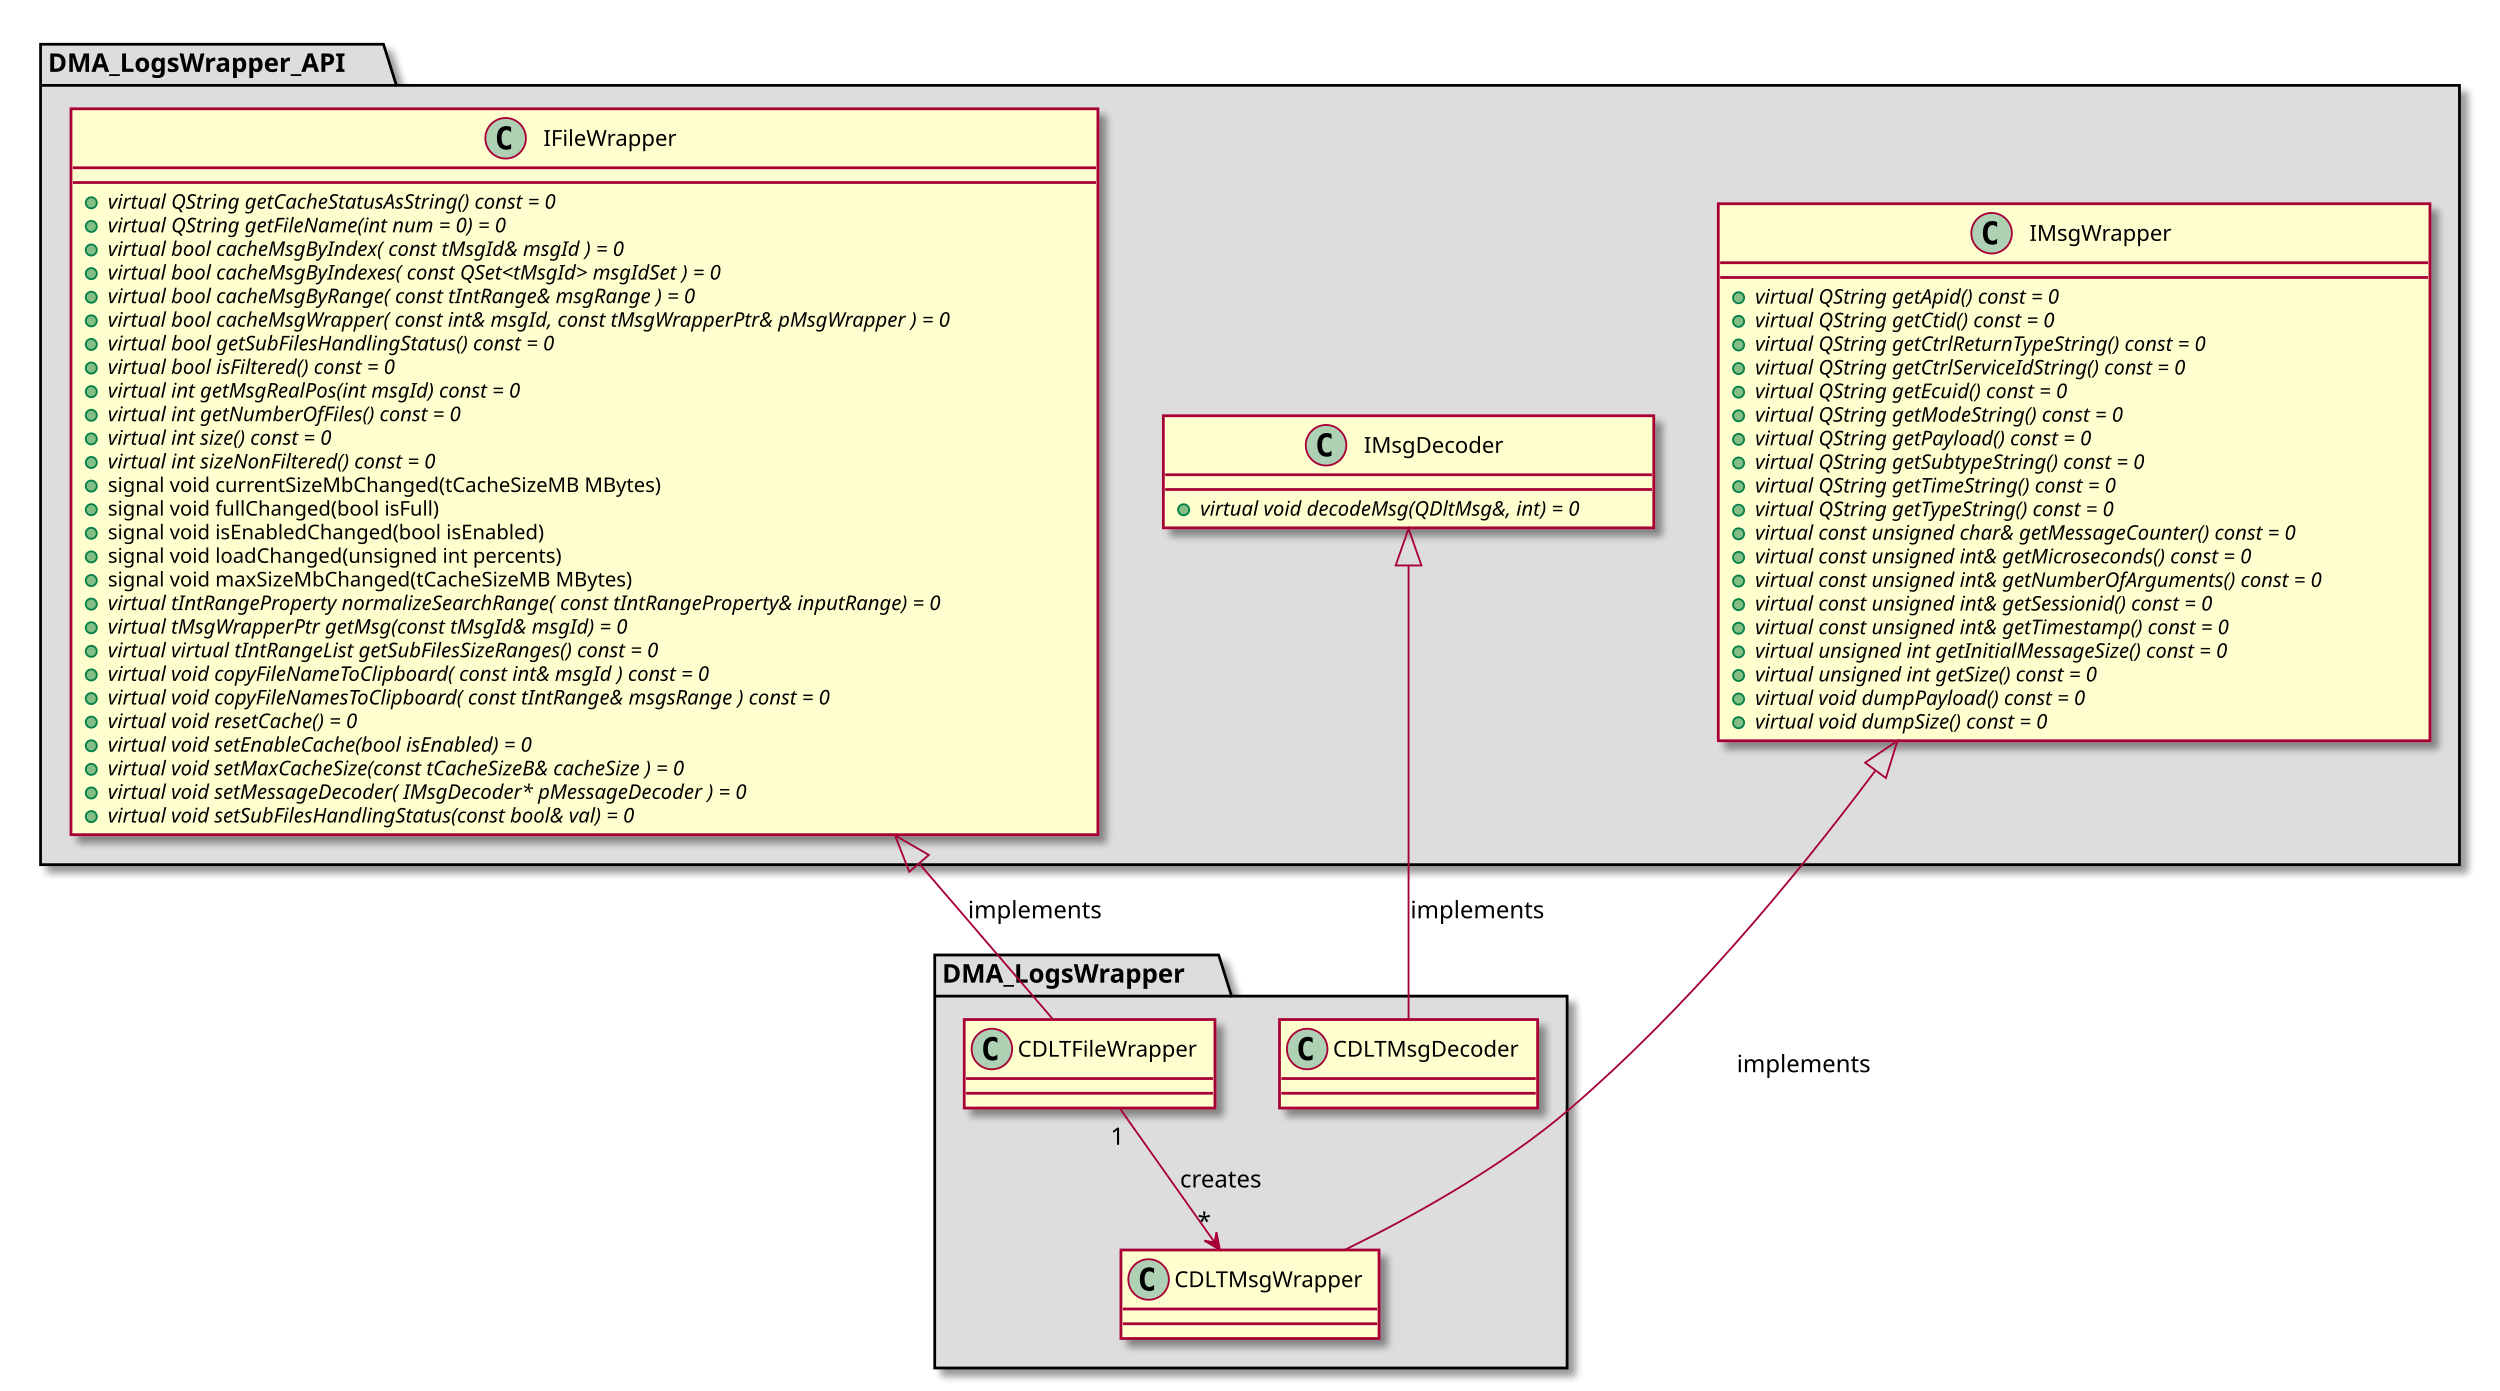
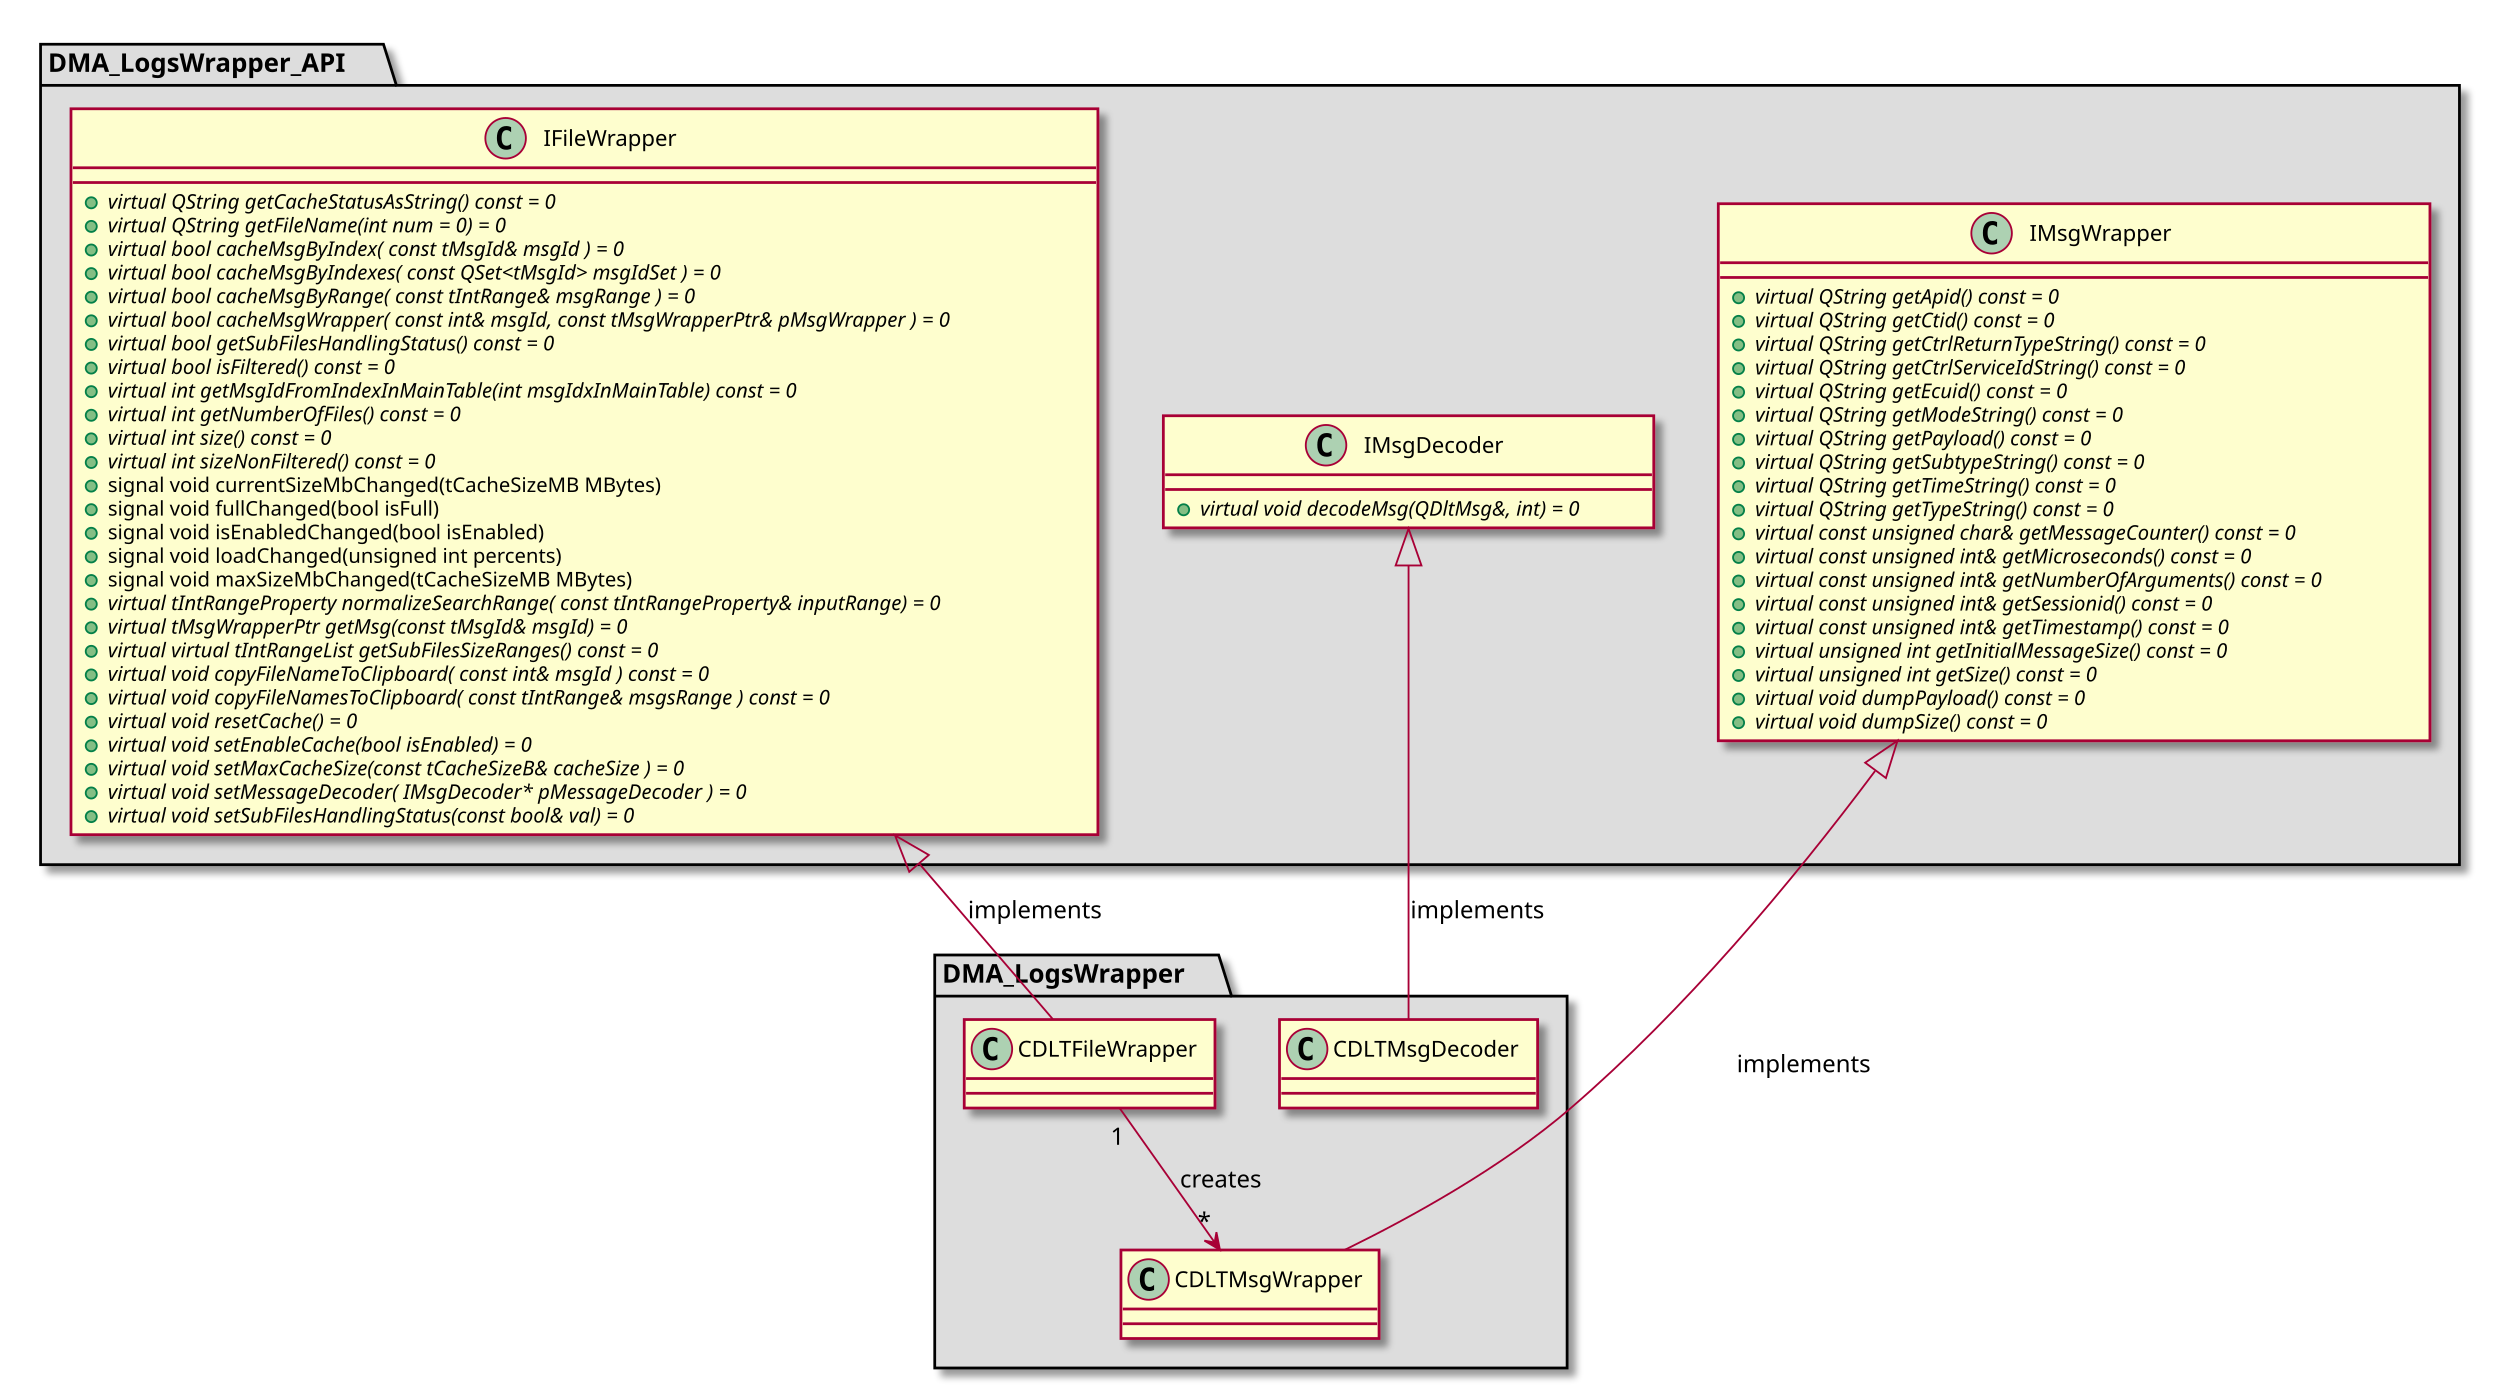
<svg xmlns="http://www.w3.org/2000/svg" contentScriptType="application/ecmascript" contentStyleType="text/css" height="754px" preserveAspectRatio="none" style="width:1356px;height:754px;background:#FEFEFE;" version="1.1" viewBox="0 0 1356 754" width="1356px" zoomAndPan="magnify">
  <defs>
-     <filter height="300%" id="f32wgeiaupkjb" width="300%" x="-1" y="-1">
+     <filter height="300%" id="f1naxqnsylxgyg" width="300%" x="-1" y="-1">
      <feGaussianBlur result="blurOut" stdDeviation="2.0" />
      <feColorMatrix in="blurOut" result="blurOut2" type="matrix" values="0 0 0 0 0 0 0 0 0 0 0 0 0 0 0 0 0 0 .4 0" />
      <feOffset dx="4.0" dy="4.0" in="blurOut2" result="blurOut3" />
      <feBlend in="SourceGraphic" in2="blurOut3" mode="normal" />
    </filter>
  </defs>
  <g>
-     <polygon fill="#DDDDDD" filter="url(#f32wgeiaupkjb)" points="507,518,661,518,668,540.297,850,540.297,850,742,507,742,507,518" style="stroke: #000000; stroke-width: 1.5;" />
+     <polygon fill="#DDDDDD" filter="url(#f1naxqnsylxgyg)" points="507,518,661,518,668,540.297,850,540.297,850,742,507,742,507,518" style="stroke: #000000; stroke-width: 1.5;" />
    <line style="stroke: #000000; stroke-width: 1.5;" x1="507" x2="668" y1="540.297" y2="540.297" />
    <text fill="#000000" font-family="sans-serif" font-size="14" font-weight="bold" lengthAdjust="spacingAndGlyphs" textLength="148" x="511" y="532.995">DMA_LogsWrapper</text>
-     <polygon fill="#DDDDDD" filter="url(#f32wgeiaupkjb)" points="22,24,208,24,215,46.297,1334,46.297,1334,469,22,469,22,24" style="stroke: #000000; stroke-width: 1.5;" />
+     <polygon fill="#DDDDDD" filter="url(#f1naxqnsylxgyg)" points="22,24,208,24,215,46.297,1334,46.297,1334,469,22,469,22,24" style="stroke: #000000; stroke-width: 1.5;" />
    <line style="stroke: #000000; stroke-width: 1.5;" x1="22" x2="215" y1="46.297" y2="46.297" />
    <text fill="#000000" font-family="sans-serif" font-size="14" font-weight="bold" lengthAdjust="spacingAndGlyphs" textLength="180" x="26" y="38.995">DMA_LogsWrapper_API</text>
-     <rect fill="#FEFECE" filter="url(#f32wgeiaupkjb)" height="48" id="CDLTFileWrapper" style="stroke: #A80036; stroke-width: 1.5;" width="136" x="523" y="553" />
+     <rect fill="#FEFECE" filter="url(#f1naxqnsylxgyg)" height="48" id="CDLTFileWrapper" style="stroke: #A80036; stroke-width: 1.5;" width="136" x="523" y="553" />
    <ellipse cx="538" cy="569" fill="#ADD1B2" rx="11" ry="11" style="stroke: #A80036; stroke-width: 1.0;" />
    <path d="M540.969,574.641 Q540.391,574.938 539.75,575.078 Q539.109,575.234 538.406,575.234 Q535.906,575.234 534.578,573.594 Q533.266,571.938 533.266,568.812 Q533.266,565.688 534.578,564.031 Q535.906,562.375 538.406,562.375 Q539.109,562.375 539.75,562.531 Q540.406,562.688 540.969,562.984 L540.969,565.703 Q540.344,565.125 539.75,564.859 Q539.156,564.578 538.531,564.578 Q537.188,564.578 536.5,565.656 Q535.812,566.719 535.812,568.812 Q535.812,570.906 536.5,571.984 Q537.188,573.047 538.531,573.047 Q539.156,573.047 539.75,572.781 Q540.344,572.5 540.969,571.922 L540.969,574.641 Z " />
    <text fill="#000000" font-family="sans-serif" font-size="12" lengthAdjust="spacingAndGlyphs" textLength="104" x="552" y="573.154">CDLTFileWrapper</text>
    <line style="stroke: #A80036; stroke-width: 1.5;" x1="524" x2="658" y1="585" y2="585" />
    <line style="stroke: #A80036; stroke-width: 1.5;" x1="524" x2="658" y1="593" y2="593" />
-     <rect fill="#FEFECE" filter="url(#f32wgeiaupkjb)" height="48" id="CDLTMsgDecoder" style="stroke: #A80036; stroke-width: 1.5;" width="140" x="694" y="553" />
+     <rect fill="#FEFECE" filter="url(#f1naxqnsylxgyg)" height="48" id="CDLTMsgDecoder" style="stroke: #A80036; stroke-width: 1.5;" width="140" x="694" y="553" />
    <ellipse cx="709" cy="569" fill="#ADD1B2" rx="11" ry="11" style="stroke: #A80036; stroke-width: 1.0;" />
    <path d="M711.969,574.641 Q711.391,574.938 710.75,575.078 Q710.109,575.234 709.406,575.234 Q706.906,575.234 705.578,573.594 Q704.266,571.938 704.266,568.812 Q704.266,565.688 705.578,564.031 Q706.906,562.375 709.406,562.375 Q710.109,562.375 710.75,562.531 Q711.406,562.688 711.969,562.984 L711.969,565.703 Q711.344,565.125 710.75,564.859 Q710.156,564.578 709.531,564.578 Q708.188,564.578 707.5,565.656 Q706.812,566.719 706.812,568.812 Q706.812,570.906 707.5,571.984 Q708.188,573.047 709.531,573.047 Q710.156,573.047 710.75,572.781 Q711.344,572.5 711.969,571.922 L711.969,574.641 Z " />
    <text fill="#000000" font-family="sans-serif" font-size="12" lengthAdjust="spacingAndGlyphs" textLength="108" x="723" y="573.154">CDLTMsgDecoder</text>
    <line style="stroke: #A80036; stroke-width: 1.5;" x1="695" x2="833" y1="585" y2="585" />
    <line style="stroke: #A80036; stroke-width: 1.5;" x1="695" x2="833" y1="593" y2="593" />
-     <rect fill="#FEFECE" filter="url(#f32wgeiaupkjb)" height="48" id="CDLTMsgWrapper" style="stroke: #A80036; stroke-width: 1.5;" width="140" x="608" y="678" />
+     <rect fill="#FEFECE" filter="url(#f1naxqnsylxgyg)" height="48" id="CDLTMsgWrapper" style="stroke: #A80036; stroke-width: 1.5;" width="140" x="608" y="678" />
    <ellipse cx="623" cy="694" fill="#ADD1B2" rx="11" ry="11" style="stroke: #A80036; stroke-width: 1.0;" />
    <path d="M625.969,699.641 Q625.391,699.938 624.75,700.078 Q624.109,700.234 623.406,700.234 Q620.906,700.234 619.578,698.594 Q618.266,696.938 618.266,693.812 Q618.266,690.688 619.578,689.031 Q620.906,687.375 623.406,687.375 Q624.109,687.375 624.75,687.531 Q625.406,687.688 625.969,687.984 L625.969,690.703 Q625.344,690.125 624.75,689.859 Q624.156,689.578 623.531,689.578 Q622.188,689.578 621.5,690.656 Q620.812,691.719 620.812,693.812 Q620.812,695.906 621.5,696.984 Q622.188,698.047 623.531,698.047 Q624.156,698.047 624.75,697.781 Q625.344,697.5 625.969,696.922 L625.969,699.641 Z " />
    <text fill="#000000" font-family="sans-serif" font-size="12" lengthAdjust="spacingAndGlyphs" textLength="108" x="637" y="698.154">CDLTMsgWrapper</text>
    <line style="stroke: #A80036; stroke-width: 1.5;" x1="609" x2="747" y1="710" y2="710" />
    <line style="stroke: #A80036; stroke-width: 1.5;" x1="609" x2="747" y1="718" y2="718" />
-     <rect fill="#FEFECE" filter="url(#f32wgeiaupkjb)" height="393.727" id="IFileWrapper" style="stroke: #A80036; stroke-width: 1.5;" width="557" x="38.5" y="59" />
+     <rect fill="#FEFECE" filter="url(#f1naxqnsylxgyg)" height="393.727" id="IFileWrapper" style="stroke: #A80036; stroke-width: 1.5;" width="557" x="38.5" y="59" />
    <ellipse cx="274.25" cy="75" fill="#ADD1B2" rx="11" ry="11" style="stroke: #A80036; stroke-width: 1.0;" />
    <path d="M277.219,80.641 Q276.641,80.938 276,81.078 Q275.359,81.234 274.656,81.234 Q272.156,81.234 270.828,79.594 Q269.516,77.938 269.516,74.812 Q269.516,71.688 270.828,70.031 Q272.156,68.375 274.656,68.375 Q275.359,68.375 276,68.531 Q276.656,68.688 277.219,68.984 L277.219,71.703 Q276.594,71.125 276,70.859 Q275.406,70.578 274.781,70.578 Q273.438,70.578 272.75,71.656 Q272.062,72.719 272.062,74.812 Q272.062,76.906 272.75,77.984 Q273.438,79.047 274.781,79.047 Q275.406,79.047 276,78.781 Q276.594,78.5 277.219,77.922 L277.219,80.641 Z " />
    <text fill="#000000" font-family="sans-serif" font-size="12" lengthAdjust="spacingAndGlyphs" textLength="77" x="294.75" y="79.154">IFileWrapper</text>
    <line style="stroke: #A80036; stroke-width: 1.5;" x1="39.5" x2="594.5" y1="91" y2="91" />
    <line style="stroke: #A80036; stroke-width: 1.5;" x1="39.5" x2="594.5" y1="99" y2="99" />
    <ellipse cx="49.5" cy="110" fill="#84BE84" rx="3" ry="3" style="stroke: #038048; stroke-width: 1.0;" />
    <text fill="#000000" font-family="sans-serif" font-size="11" font-style="italic" lengthAdjust="spacingAndGlyphs" textLength="287" x="58.5" y="113.21">virtual QString getCacheStatusAsString() const = 0</text>
    <ellipse cx="49.5" cy="122.805" fill="#84BE84" rx="3" ry="3" style="stroke: #038048; stroke-width: 1.0;" />
    <text fill="#000000" font-family="sans-serif" font-size="11" font-style="italic" lengthAdjust="spacingAndGlyphs" textLength="255" x="58.5" y="126.015">virtual QString getFileName(int num = 0) = 0</text>
    <ellipse cx="49.5" cy="135.609" fill="#84BE84" rx="3" ry="3" style="stroke: #038048; stroke-width: 1.0;" />
    <text fill="#000000" font-family="sans-serif" font-size="11" font-style="italic" lengthAdjust="spacingAndGlyphs" textLength="326" x="58.5" y="138.82">virtual bool cacheMsgByIndex( const tMsgId&amp; msgId ) = 0</text>
    <ellipse cx="49.5" cy="148.414" fill="#84BE84" rx="3" ry="3" style="stroke: #038048; stroke-width: 1.0;" />
    <text fill="#000000" font-family="sans-serif" font-size="11" font-style="italic" lengthAdjust="spacingAndGlyphs" textLength="393" x="58.5" y="151.625">virtual bool cacheMsgByIndexes( const QSet&lt;tMsgId&gt; msgIdSet ) = 0</text>
    <ellipse cx="49.5" cy="161.219" fill="#84BE84" rx="3" ry="3" style="stroke: #038048; stroke-width: 1.0;" />
    <text fill="#000000" font-family="sans-serif" font-size="11" font-style="italic" lengthAdjust="spacingAndGlyphs" textLength="375" x="58.5" y="164.429">virtual bool cacheMsgByRange( const tIntRange&amp; msgRange ) = 0</text>
    <ellipse cx="49.5" cy="174.023" fill="#84BE84" rx="3" ry="3" style="stroke: #038048; stroke-width: 1.0;" />
    <text fill="#000000" font-family="sans-serif" font-size="11" font-style="italic" lengthAdjust="spacingAndGlyphs" textLength="531" x="58.5" y="177.234">virtual bool cacheMsgWrapper( const int&amp; msgId, const tMsgWrapperPtr&amp; pMsgWrapper ) = 0</text>
    <ellipse cx="49.5" cy="186.828" fill="#84BE84" rx="3" ry="3" style="stroke: #038048; stroke-width: 1.0;" />
    <text fill="#000000" font-family="sans-serif" font-size="11" font-style="italic" lengthAdjust="spacingAndGlyphs" textLength="282" x="58.5" y="190.039">virtual bool getSubFilesHandlingStatus() const = 0</text>
    <ellipse cx="49.5" cy="199.633" fill="#84BE84" rx="3" ry="3" style="stroke: #038048; stroke-width: 1.0;" />
    <text fill="#000000" font-family="sans-serif" font-size="11" font-style="italic" lengthAdjust="spacingAndGlyphs" textLength="185" x="58.5" y="202.843">virtual bool isFiltered() const = 0</text>
    <ellipse cx="49.5" cy="212.438" fill="#84BE84" rx="3" ry="3" style="stroke: #038048; stroke-width: 1.0;" />
-     <text fill="#000000" font-family="sans-serif" font-size="11" font-style="italic" lengthAdjust="spacingAndGlyphs" textLength="261" x="58.5" y="215.648">virtual int getMsgRealPos(int msgId) const = 0</text>
+     <text fill="#000000" font-family="sans-serif" font-size="11" font-style="italic" lengthAdjust="spacingAndGlyphs" textLength="427" x="58.5" y="215.648">virtual int getMsgIdFromIndexInMainTable(int msgIdxInMainTable) const = 0</text>
    <ellipse cx="49.5" cy="225.242" fill="#84BE84" rx="3" ry="3" style="stroke: #038048; stroke-width: 1.0;" />
    <text fill="#000000" font-family="sans-serif" font-size="11" font-style="italic" lengthAdjust="spacingAndGlyphs" textLength="225" x="58.5" y="228.453">virtual int getNumberOfFiles() const = 0</text>
    <ellipse cx="49.5" cy="238.047" fill="#84BE84" rx="3" ry="3" style="stroke: #038048; stroke-width: 1.0;" />
    <text fill="#000000" font-family="sans-serif" font-size="11" font-style="italic" lengthAdjust="spacingAndGlyphs" textLength="146" x="58.5" y="241.257">virtual int size() const = 0</text>
    <ellipse cx="49.5" cy="250.852" fill="#84BE84" rx="3" ry="3" style="stroke: #038048; stroke-width: 1.0;" />
    <text fill="#000000" font-family="sans-serif" font-size="11" font-style="italic" lengthAdjust="spacingAndGlyphs" textLength="210" x="58.5" y="254.062">virtual int sizeNonFiltered() const = 0</text>
    <ellipse cx="49.5" cy="263.656" fill="#84BE84" rx="3" ry="3" style="stroke: #038048; stroke-width: 1.0;" />
    <text fill="#000000" font-family="sans-serif" font-size="11" lengthAdjust="spacingAndGlyphs" textLength="327" x="58.5" y="266.867">signal void currentSizeMbChanged(tCacheSizeMB MBytes)</text>
    <ellipse cx="49.5" cy="276.461" fill="#84BE84" rx="3" ry="3" style="stroke: #038048; stroke-width: 1.0;" />
    <text fill="#000000" font-family="sans-serif" font-size="11" lengthAdjust="spacingAndGlyphs" textLength="197" x="58.5" y="279.671">signal void fullChanged(bool isFull)</text>
    <ellipse cx="49.5" cy="289.266" fill="#84BE84" rx="3" ry="3" style="stroke: #038048; stroke-width: 1.0;" />
    <text fill="#000000" font-family="sans-serif" font-size="11" lengthAdjust="spacingAndGlyphs" textLength="261" x="58.5" y="292.476">signal void isEnabledChanged(bool isEnabled)</text>
    <ellipse cx="49.5" cy="302.07" fill="#84BE84" rx="3" ry="3" style="stroke: #038048; stroke-width: 1.0;" />
    <text fill="#000000" font-family="sans-serif" font-size="11" lengthAdjust="spacingAndGlyphs" textLength="271" x="58.5" y="305.281">signal void loadChanged(unsigned int percents)</text>
    <ellipse cx="49.5" cy="314.875" fill="#84BE84" rx="3" ry="3" style="stroke: #038048; stroke-width: 1.0;" />
    <text fill="#000000" font-family="sans-serif" font-size="11" lengthAdjust="spacingAndGlyphs" textLength="310" x="58.5" y="318.085">signal void maxSizeMbChanged(tCacheSizeMB MBytes)</text>
    <ellipse cx="49.5" cy="327.68" fill="#84BE84" rx="3" ry="3" style="stroke: #038048; stroke-width: 1.0;" />
    <text fill="#000000" font-family="sans-serif" font-size="11" font-style="italic" lengthAdjust="spacingAndGlyphs" textLength="528" x="58.5" y="330.89">virtual tIntRangeProperty normalizeSearchRange( const tIntRangeProperty&amp; inputRange) = 0</text>
    <ellipse cx="49.5" cy="340.484" fill="#84BE84" rx="3" ry="3" style="stroke: #038048; stroke-width: 1.0;" />
    <text fill="#000000" font-family="sans-serif" font-size="11" font-style="italic" lengthAdjust="spacingAndGlyphs" textLength="324" x="58.5" y="343.695">virtual tMsgWrapperPtr getMsg(const tMsgId&amp; msgId) = 0</text>
    <ellipse cx="49.5" cy="353.289" fill="#84BE84" rx="3" ry="3" style="stroke: #038048; stroke-width: 1.0;" />
    <text fill="#000000" font-family="sans-serif" font-size="11" font-style="italic" lengthAdjust="spacingAndGlyphs" textLength="352" x="58.5" y="356.5">virtual virtual tIntRangeList getSubFilesSizeRanges() const = 0</text>
    <ellipse cx="49.5" cy="366.094" fill="#84BE84" rx="3" ry="3" style="stroke: #038048; stroke-width: 1.0;" />
    <text fill="#000000" font-family="sans-serif" font-size="11" font-style="italic" lengthAdjust="spacingAndGlyphs" textLength="384" x="58.5" y="369.304">virtual void copyFileNameToClipboard( const int&amp; msgId ) const = 0</text>
    <ellipse cx="49.5" cy="378.898" fill="#84BE84" rx="3" ry="3" style="stroke: #038048; stroke-width: 1.0;" />
    <text fill="#000000" font-family="sans-serif" font-size="11" font-style="italic" lengthAdjust="spacingAndGlyphs" textLength="462" x="58.5" y="382.109">virtual void copyFileNamesToClipboard( const tIntRange&amp; msgsRange ) const = 0</text>
    <ellipse cx="49.5" cy="391.703" fill="#84BE84" rx="3" ry="3" style="stroke: #038048; stroke-width: 1.0;" />
    <text fill="#000000" font-family="sans-serif" font-size="11" font-style="italic" lengthAdjust="spacingAndGlyphs" textLength="164" x="58.5" y="394.914">virtual void resetCache() = 0</text>
    <ellipse cx="49.5" cy="404.508" fill="#84BE84" rx="3" ry="3" style="stroke: #038048; stroke-width: 1.0;" />
    <text fill="#000000" font-family="sans-serif" font-size="11" font-style="italic" lengthAdjust="spacingAndGlyphs" textLength="272" x="58.5" y="407.718">virtual void setEnableCache(bool isEnabled) = 0</text>
    <ellipse cx="49.5" cy="417.312" fill="#84BE84" rx="3" ry="3" style="stroke: #038048; stroke-width: 1.0;" />
    <text fill="#000000" font-family="sans-serif" font-size="11" font-style="italic" lengthAdjust="spacingAndGlyphs" textLength="375" x="58.5" y="420.523">virtual void setMaxCacheSize(const tCacheSizeB&amp; cacheSize ) = 0</text>
    <ellipse cx="49.5" cy="430.117" fill="#84BE84" rx="3" ry="3" style="stroke: #038048; stroke-width: 1.0;" />
    <text fill="#000000" font-family="sans-serif" font-size="11" font-style="italic" lengthAdjust="spacingAndGlyphs" textLength="406" x="58.5" y="433.328">virtual void setMessageDecoder( IMsgDecoder* pMessageDecoder ) = 0</text>
    <ellipse cx="49.5" cy="442.922" fill="#84BE84" rx="3" ry="3" style="stroke: #038048; stroke-width: 1.0;" />
    <text fill="#000000" font-family="sans-serif" font-size="11" font-style="italic" lengthAdjust="spacingAndGlyphs" textLength="335" x="58.5" y="446.132">virtual void setSubFilesHandlingStatus(const bool&amp; val) = 0</text>
-     <rect fill="#FEFECE" filter="url(#f32wgeiaupkjb)" height="60.805" id="IMsgDecoder" style="stroke: #A80036; stroke-width: 1.5;" width="266" x="631" y="225.5" />
+     <rect fill="#FEFECE" filter="url(#f1naxqnsylxgyg)" height="60.805" id="IMsgDecoder" style="stroke: #A80036; stroke-width: 1.5;" width="266" x="631" y="225.5" />
    <ellipse cx="719.25" cy="241.5" fill="#ADD1B2" rx="11" ry="11" style="stroke: #A80036; stroke-width: 1.0;" />
    <path d="M722.219,247.141 Q721.641,247.438 721,247.578 Q720.359,247.734 719.656,247.734 Q717.156,247.734 715.828,246.094 Q714.516,244.438 714.516,241.312 Q714.516,238.188 715.828,236.531 Q717.156,234.875 719.656,234.875 Q720.359,234.875 721,235.031 Q721.656,235.188 722.219,235.484 L722.219,238.203 Q721.594,237.625 721,237.359 Q720.406,237.078 719.781,237.078 Q718.438,237.078 717.75,238.156 Q717.062,239.219 717.062,241.312 Q717.062,243.406 717.75,244.484 Q718.438,245.547 719.781,245.547 Q720.406,245.547 721,245.281 Q721.594,245 722.219,244.422 L722.219,247.141 Z " />
    <text fill="#000000" font-family="sans-serif" font-size="12" lengthAdjust="spacingAndGlyphs" textLength="81" x="739.75" y="245.654">IMsgDecoder</text>
    <line style="stroke: #A80036; stroke-width: 1.5;" x1="632" x2="896" y1="257.5" y2="257.5" />
    <line style="stroke: #A80036; stroke-width: 1.5;" x1="632" x2="896" y1="265.5" y2="265.5" />
    <ellipse cx="642" cy="276.5" fill="#84BE84" rx="3" ry="3" style="stroke: #038048; stroke-width: 1.0;" />
    <text fill="#000000" font-family="sans-serif" font-size="11" font-style="italic" lengthAdjust="spacingAndGlyphs" textLength="240" x="651" y="279.71">virtual void decodeMsg(QDltMsg&amp;, int) = 0</text>
-     <rect fill="#FEFECE" filter="url(#f32wgeiaupkjb)" height="291.289" id="IMsgWrapper" style="stroke: #A80036; stroke-width: 1.5;" width="386" x="932" y="110.5" />
+     <rect fill="#FEFECE" filter="url(#f1naxqnsylxgyg)" height="291.289" id="IMsgWrapper" style="stroke: #A80036; stroke-width: 1.5;" width="386" x="932" y="110.5" />
    <ellipse cx="1080.25" cy="126.5" fill="#ADD1B2" rx="11" ry="11" style="stroke: #A80036; stroke-width: 1.0;" />
    <path d="M1083.219,132.141 Q1082.641,132.438 1082,132.578 Q1081.359,132.734 1080.656,132.734 Q1078.156,132.734 1076.828,131.094 Q1075.516,129.438 1075.516,126.312 Q1075.516,123.188 1076.828,121.531 Q1078.156,119.875 1080.656,119.875 Q1081.359,119.875 1082,120.031 Q1082.656,120.188 1083.219,120.484 L1083.219,123.203 Q1082.594,122.625 1082,122.359 Q1081.406,122.078 1080.781,122.078 Q1079.438,122.078 1078.75,123.156 Q1078.062,124.219 1078.062,126.312 Q1078.062,128.406 1078.75,129.484 Q1079.438,130.547 1080.781,130.547 Q1081.406,130.547 1082,130.281 Q1082.594,130 1083.219,129.422 L1083.219,132.141 Z " />
    <text fill="#000000" font-family="sans-serif" font-size="12" lengthAdjust="spacingAndGlyphs" textLength="81" x="1100.75" y="130.654">IMsgWrapper</text>
    <line style="stroke: #A80036; stroke-width: 1.5;" x1="933" x2="1317" y1="142.5" y2="142.5" />
    <line style="stroke: #A80036; stroke-width: 1.5;" x1="933" x2="1317" y1="150.5" y2="150.5" />
    <ellipse cx="943" cy="161.5" fill="#84BE84" rx="3" ry="3" style="stroke: #038048; stroke-width: 1.0;" />
    <text fill="#000000" font-family="sans-serif" font-size="11" font-style="italic" lengthAdjust="spacingAndGlyphs" textLength="195" x="952" y="164.71">virtual QString getApid() const = 0</text>
    <ellipse cx="943" cy="174.305" fill="#84BE84" rx="3" ry="3" style="stroke: #038048; stroke-width: 1.0;" />
    <text fill="#000000" font-family="sans-serif" font-size="11" font-style="italic" lengthAdjust="spacingAndGlyphs" textLength="192" x="952" y="177.515">virtual QString getCtid() const = 0</text>
    <ellipse cx="943" cy="187.109" fill="#84BE84" rx="3" ry="3" style="stroke: #038048; stroke-width: 1.0;" />
    <text fill="#000000" font-family="sans-serif" font-size="11" font-style="italic" lengthAdjust="spacingAndGlyphs" textLength="289" x="952" y="190.32">virtual QString getCtrlReturnTypeString() const = 0</text>
    <ellipse cx="943" cy="199.914" fill="#84BE84" rx="3" ry="3" style="stroke: #038048; stroke-width: 1.0;" />
    <text fill="#000000" font-family="sans-serif" font-size="11" font-style="italic" lengthAdjust="spacingAndGlyphs" textLength="275" x="952" y="203.125">virtual QString getCtrlServiceIdString() const = 0</text>
    <ellipse cx="943" cy="212.719" fill="#84BE84" rx="3" ry="3" style="stroke: #038048; stroke-width: 1.0;" />
    <text fill="#000000" font-family="sans-serif" font-size="11" font-style="italic" lengthAdjust="spacingAndGlyphs" textLength="200" x="952" y="215.929">virtual QString getEcuid() const = 0</text>
    <ellipse cx="943" cy="225.523" fill="#84BE84" rx="3" ry="3" style="stroke: #038048; stroke-width: 1.0;" />
    <text fill="#000000" font-family="sans-serif" font-size="11" font-style="italic" lengthAdjust="spacingAndGlyphs" textLength="233" x="952" y="228.734">virtual QString getModeString() const = 0</text>
    <ellipse cx="943" cy="238.328" fill="#84BE84" rx="3" ry="3" style="stroke: #038048; stroke-width: 1.0;" />
    <text fill="#000000" font-family="sans-serif" font-size="11" font-style="italic" lengthAdjust="spacingAndGlyphs" textLength="215" x="952" y="241.539">virtual QString getPayload() const = 0</text>
    <ellipse cx="943" cy="251.133" fill="#84BE84" rx="3" ry="3" style="stroke: #038048; stroke-width: 1.0;" />
    <text fill="#000000" font-family="sans-serif" font-size="11" font-style="italic" lengthAdjust="spacingAndGlyphs" textLength="249" x="952" y="254.343">virtual QString getSubtypeString() const = 0</text>
    <ellipse cx="943" cy="263.938" fill="#84BE84" rx="3" ry="3" style="stroke: #038048; stroke-width: 1.0;" />
    <text fill="#000000" font-family="sans-serif" font-size="11" font-style="italic" lengthAdjust="spacingAndGlyphs" textLength="231" x="952" y="267.148">virtual QString getTimeString() const = 0</text>
    <ellipse cx="943" cy="276.742" fill="#84BE84" rx="3" ry="3" style="stroke: #038048; stroke-width: 1.0;" />
    <text fill="#000000" font-family="sans-serif" font-size="11" font-style="italic" lengthAdjust="spacingAndGlyphs" textLength="231" x="952" y="279.953">virtual QString getTypeString() const = 0</text>
    <ellipse cx="943" cy="289.547" fill="#84BE84" rx="3" ry="3" style="stroke: #038048; stroke-width: 1.0;" />
    <text fill="#000000" font-family="sans-serif" font-size="11" font-style="italic" lengthAdjust="spacingAndGlyphs" textLength="345" x="952" y="292.757">virtual const unsigned char&amp; getMessageCounter() const = 0</text>
    <ellipse cx="943" cy="302.352" fill="#84BE84" rx="3" ry="3" style="stroke: #038048; stroke-width: 1.0;" />
    <text fill="#000000" font-family="sans-serif" font-size="11" font-style="italic" lengthAdjust="spacingAndGlyphs" textLength="316" x="952" y="305.562">virtual const unsigned int&amp; getMicroseconds() const = 0</text>
    <ellipse cx="943" cy="315.156" fill="#84BE84" rx="3" ry="3" style="stroke: #038048; stroke-width: 1.0;" />
    <text fill="#000000" font-family="sans-serif" font-size="11" font-style="italic" lengthAdjust="spacingAndGlyphs" textLength="360" x="952" y="318.367">virtual const unsigned int&amp; getNumberOfArguments() const = 0</text>
    <ellipse cx="943" cy="327.961" fill="#84BE84" rx="3" ry="3" style="stroke: #038048; stroke-width: 1.0;" />
    <text fill="#000000" font-family="sans-serif" font-size="11" font-style="italic" lengthAdjust="spacingAndGlyphs" textLength="293" x="952" y="331.171">virtual const unsigned int&amp; getSessionid() const = 0</text>
    <ellipse cx="943" cy="340.766" fill="#84BE84" rx="3" ry="3" style="stroke: #038048; stroke-width: 1.0;" />
    <text fill="#000000" font-family="sans-serif" font-size="11" font-style="italic" lengthAdjust="spacingAndGlyphs" textLength="303" x="952" y="343.976">virtual const unsigned int&amp; getTimestamp() const = 0</text>
    <ellipse cx="943" cy="353.57" fill="#84BE84" rx="3" ry="3" style="stroke: #038048; stroke-width: 1.0;" />
    <text fill="#000000" font-family="sans-serif" font-size="11" font-style="italic" lengthAdjust="spacingAndGlyphs" textLength="299" x="952" y="356.781">virtual unsigned int getInitialMessageSize() const = 0</text>
    <ellipse cx="943" cy="366.375" fill="#84BE84" rx="3" ry="3" style="stroke: #038048; stroke-width: 1.0;" />
    <text fill="#000000" font-family="sans-serif" font-size="11" font-style="italic" lengthAdjust="spacingAndGlyphs" textLength="220" x="952" y="369.585">virtual unsigned int getSize() const = 0</text>
    <ellipse cx="943" cy="379.18" fill="#84BE84" rx="3" ry="3" style="stroke: #038048; stroke-width: 1.0;" />
    <text fill="#000000" font-family="sans-serif" font-size="11" font-style="italic" lengthAdjust="spacingAndGlyphs" textLength="211" x="952" y="382.39">virtual void dumpPayload() const = 0</text>
    <ellipse cx="943" cy="391.984" fill="#84BE84" rx="3" ry="3" style="stroke: #038048; stroke-width: 1.0;" />
    <text fill="#000000" font-family="sans-serif" font-size="11" font-style="italic" lengthAdjust="spacingAndGlyphs" textLength="189" x="952" y="395.195">virtual void dumpSize() const = 0</text>
    <path d="M498.62,468.45 C527.88,502.51 554.08,533.02 571.04,552.77 " fill="none" id="IFileWrapper&lt;-CDLTFileWrapper" style="stroke: #A80036; stroke-width: 1.0;" />
    <polygon fill="none" points="493.18,472.86,485.46,453.12,503.8,463.73,493.18,472.86" style="stroke: #A80036; stroke-width: 1.0;" />
    <text fill="#000000" font-family="sans-serif" font-size="13" lengthAdjust="spacingAndGlyphs" textLength="76" x="525" y="498.067">implements</text>
    <path d="M764,306.98 C764,377 764,501.49 764,552.85 " fill="none" id="IMsgDecoder&lt;-CDLTMsgDecoder" style="stroke: #A80036; stroke-width: 1.0;" />
    <polygon fill="none" points="757,306.72,764,286.72,771,306.72,757,306.72" style="stroke: #A80036; stroke-width: 1.0;" />
    <text fill="#000000" font-family="sans-serif" font-size="13" lengthAdjust="spacingAndGlyphs" textLength="76" x="765" y="498.067">implements</text>
    <path d="M1017.07,418.15 C970.86,479.9 913.4,548.14 852,601 C814.77,633.05 765.77,660.13 729.25,678 " fill="none" id="IMsgWrapper&lt;-CDLTMsgWrapper" style="stroke: #A80036; stroke-width: 1.0;" />
    <polygon fill="none" points="1011.67,413.69,1029.19,401.77,1022.92,422.01,1011.67,413.69" style="stroke: #A80036; stroke-width: 1.0;" />
    <text fill="#000000" font-family="sans-serif" font-size="13" lengthAdjust="spacingAndGlyphs" textLength="76" x="942" y="581.567">implements</text>
    <path d="M607.36,601.14 C621.95,621.75 643.3,651.94 658.71,673.73 " fill="none" id="CDLTFileWrapper-&gt;CDLTMsgWrapper" style="stroke: #A80036; stroke-width: 1.0;" />
    <polygon fill="#A80036" points="661.71,677.97,659.785,668.311,658.826,673.886,653.251,672.926,661.71,677.97" style="stroke: #A80036; stroke-width: 1.0;" />
    <text fill="#000000" font-family="sans-serif" font-size="13" lengthAdjust="spacingAndGlyphs" textLength="48" x="640" y="644.067">creates</text>
    <text fill="#000000" font-family="sans-serif" font-size="13" lengthAdjust="spacingAndGlyphs" textLength="8" x="602.373" y="620.935">1</text>
    <text fill="#000000" font-family="sans-serif" font-size="13" lengthAdjust="spacingAndGlyphs" textLength="7" x="649.639" y="666.974">*</text>
  </g>
</svg>
